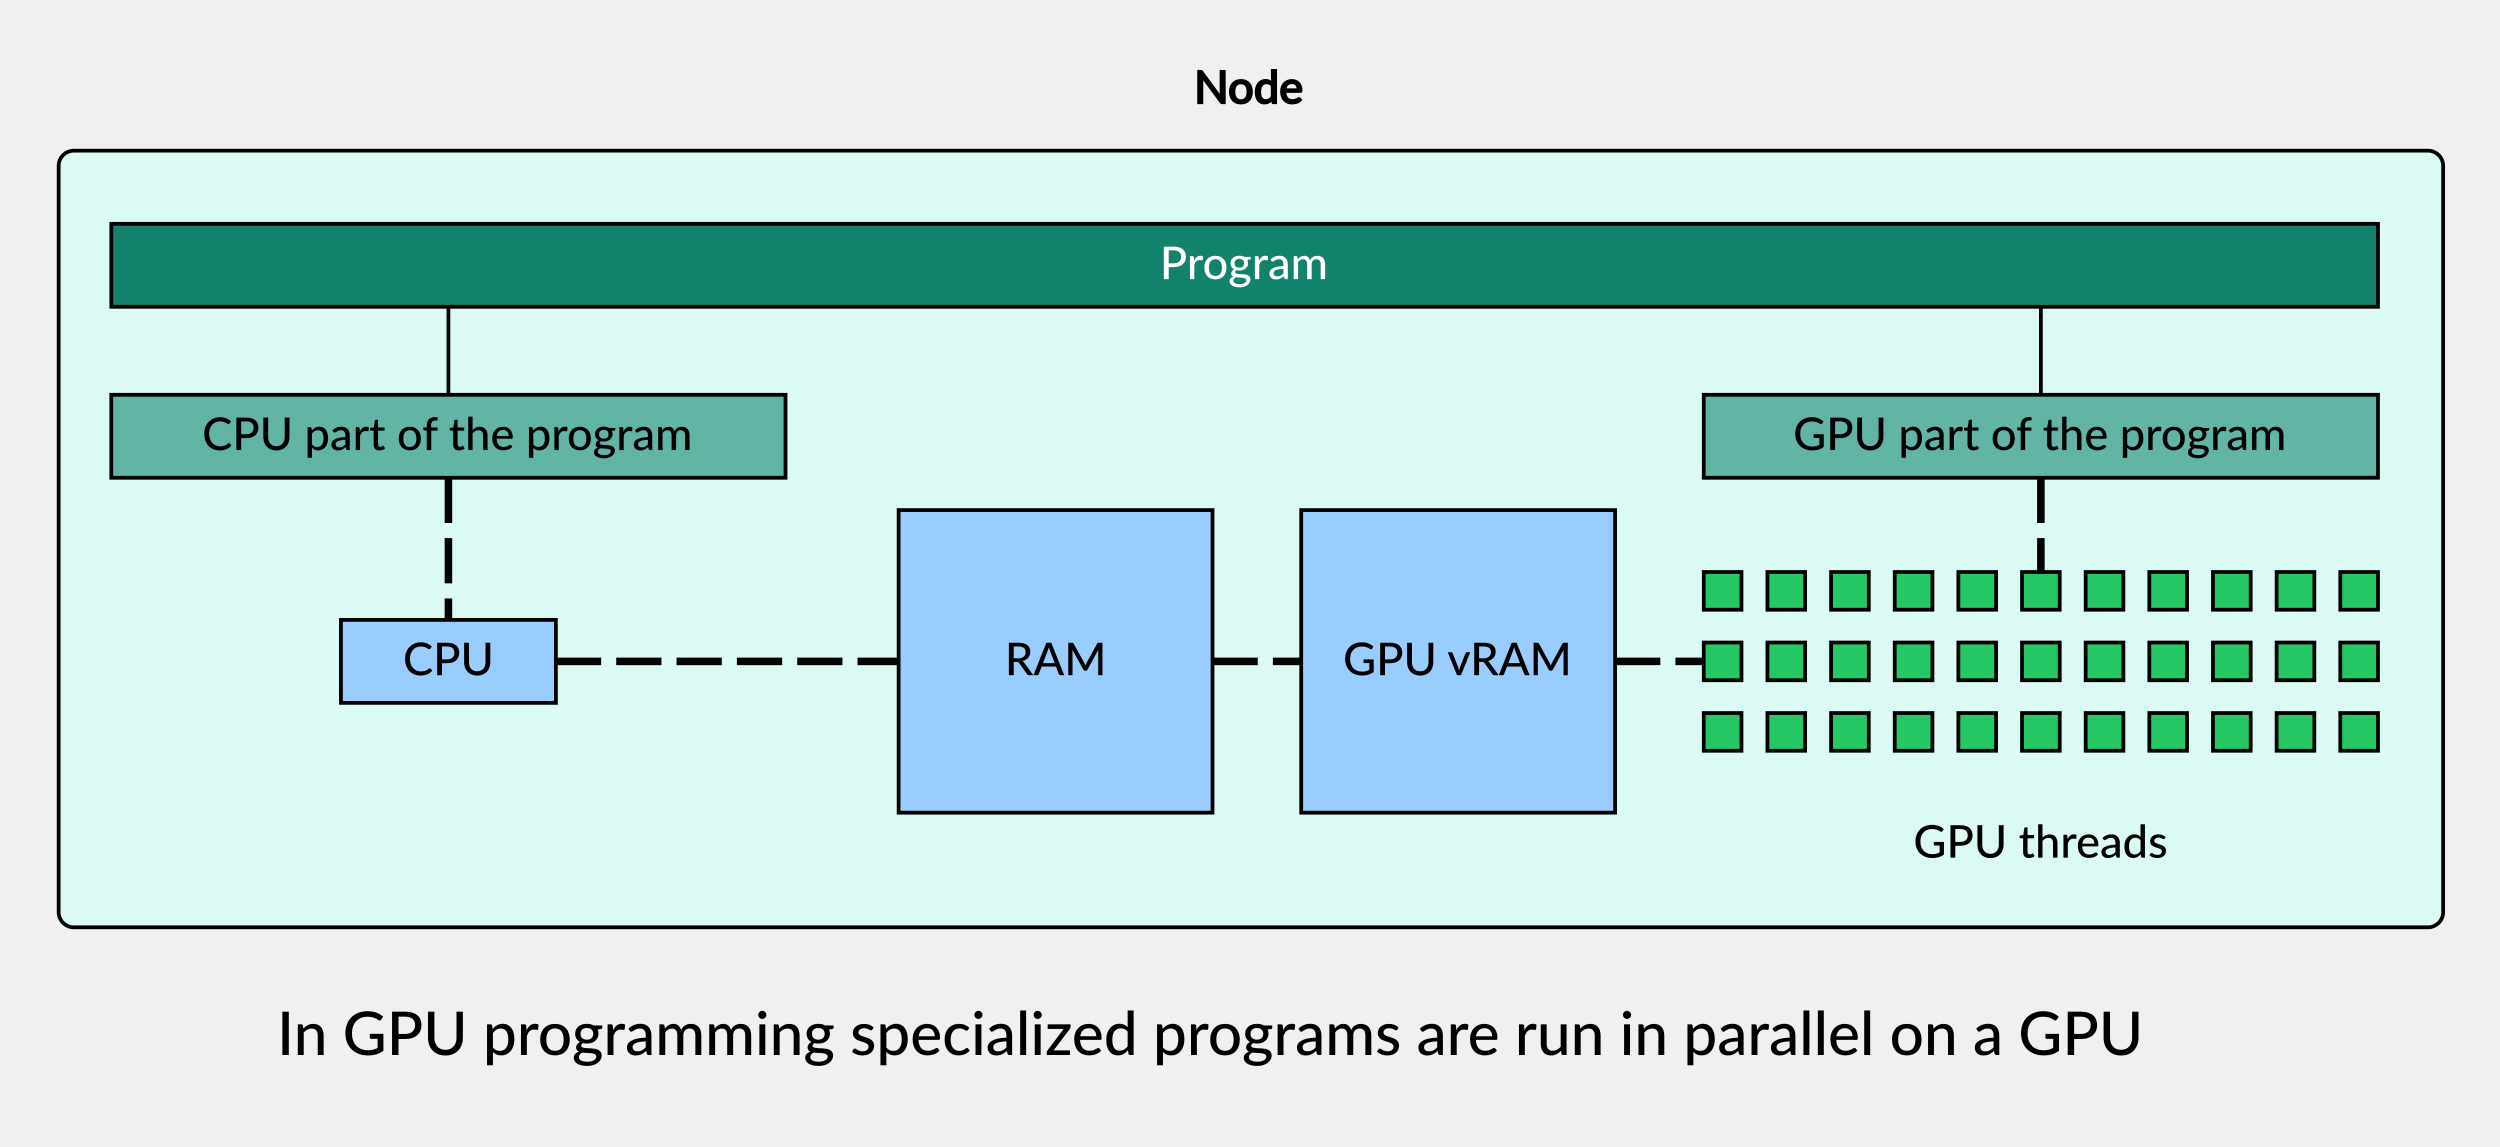
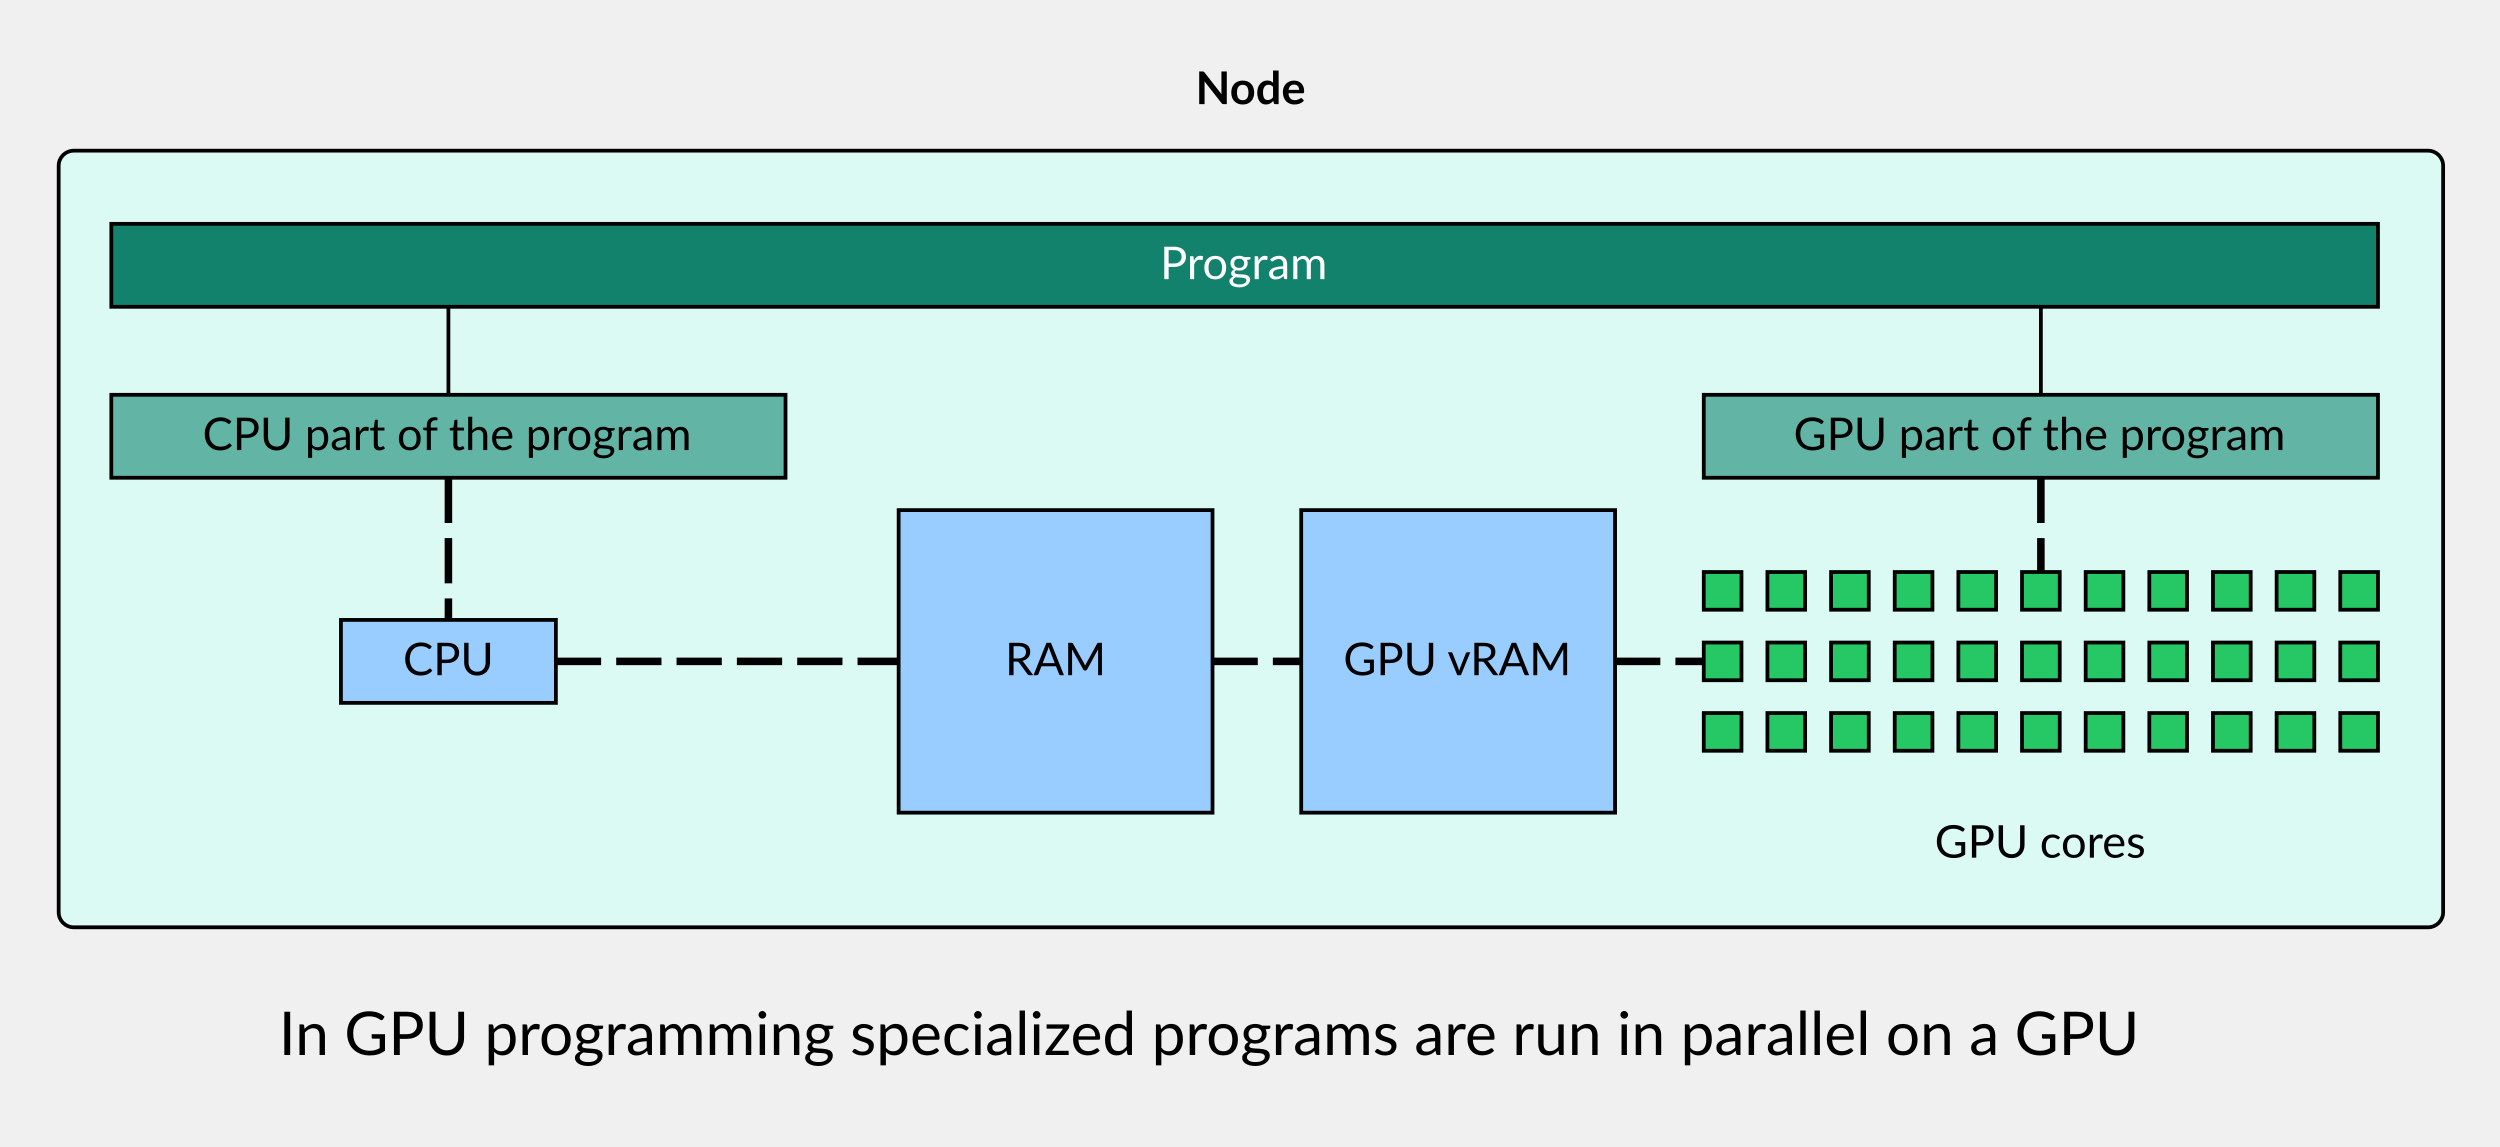
<svg xmlns="http://www.w3.org/2000/svg" fill-opacity="1" color-rendering="auto" color-interpolation="auto" text-rendering="auto" stroke="black" stroke-linecap="square" width="663" stroke-miterlimit="10" shape-rendering="auto" stroke-opacity="1" fill="black" stroke-dasharray="none" font-weight="normal" stroke-width="1" height="304" font-family="'Dialog'" font-style="normal" stroke-linejoin="miter" font-size="12px" stroke-dashoffset="0" image-rendering="auto">
  <defs id="genericDefs" />
  <g>
    <defs id="defs1">
      <clipPath clipPathUnits="userSpaceOnUse" id="clipPath1">
        <path d="M0 0 L663 0 L663 304 L0 304 L0 0 Z" />
      </clipPath>
      <clipPath clipPathUnits="userSpaceOnUse" id="clipPath2">
        <path d="M102 -96 L765 -96 L765 208 L102 208 L102 -96 Z" />
      </clipPath>
    </defs>
    <g fill="rgb(219,250,244)" text-rendering="geometricPrecision" shape-rendering="geometricPrecision" transform="matrix(1,0,0,1,-102,96)" stroke="rgb(219,250,244)">
      <rect x="117.56" y="-56.04" clip-path="url(#clipPath2)" width="632.36" rx="4" ry="4" height="205.96" stroke="none" />
    </g>
    <g text-rendering="geometricPrecision" stroke-miterlimit="1.45" shape-rendering="geometricPrecision" transform="matrix(1,0,0,1,-102,96)" stroke-linecap="butt">
      <rect x="117.56" y="-56.04" clip-path="url(#clipPath2)" fill="none" width="632.36" rx="4" ry="4" height="205.96" />
-       <text x="418.449" y="-68.38" clip-path="url(#clipPath2)" font-family="'Lato Medium'" stroke="none" font-weight="bold" xml:space="preserve">Node</text>
+       <text x="419.061" y="-68.38" clip-path="url(#clipPath2)" font-family="'Lato'" stroke="none" font-weight="bold" xml:space="preserve">Node</text>
    </g>
    <g fill="rgb(153,204,255)" text-rendering="geometricPrecision" shape-rendering="geometricPrecision" transform="matrix(1,0,0,1,-102,96)" stroke="rgb(153,204,255)">
      <rect x="192.42" width="57" height="22" y="68.4" clip-path="url(#clipPath2)" stroke="none" />
    </g>
    <g text-rendering="geometricPrecision" stroke-miterlimit="1.45" shape-rendering="geometricPrecision" transform="matrix(1,0,0,1,-102,96)" stroke-linecap="butt">
      <rect fill="none" x="192.42" width="57" height="22" y="68.4" clip-path="url(#clipPath2)" />
-       <text x="208.875" xml:space="preserve" y="83.06" clip-path="url(#clipPath2)" font-family="'Lato Medium'" stroke="none">CPU</text>
-       <text x="175.463" font-size="16px" y="183.78" clip-path="url(#clipPath2)" font-family="'Lato Medium'" stroke="none" xml:space="preserve">In GPU programming specialized programs are run in parallel on a GPU</text>
+       <text x="208.896" xml:space="preserve" y="83.06" clip-path="url(#clipPath2)" font-family="'Lato'" stroke="none">CPU</text>
+       <text x="175.939" font-size="16px" y="183.78" clip-path="url(#clipPath2)" font-family="'Lato'" stroke="none" xml:space="preserve">In GPU programming specialized programs are run in parallel on a GPU</text>
    </g>
    <g fill="rgb(98,180,164)" text-rendering="geometricPrecision" shape-rendering="geometricPrecision" transform="matrix(1,0,0,1,-102,96)" stroke="rgb(98,180,164)">
      <rect x="553.84" width="178.8" height="22" y="8.7" clip-path="url(#clipPath2)" stroke="none" />
    </g>
    <g text-rendering="geometricPrecision" stroke-miterlimit="1.45" shape-rendering="geometricPrecision" transform="matrix(1,0,0,1,-102,96)" stroke-linecap="butt">
      <rect fill="none" x="553.84" width="178.8" height="22" y="8.7" clip-path="url(#clipPath2)" />
-       <text x="577.567" xml:space="preserve" y="23.36" clip-path="url(#clipPath2)" font-family="'Lato Medium'" stroke="none">GPU part of the program</text>
+       <text x="577.675" xml:space="preserve" y="23.36" clip-path="url(#clipPath2)" font-family="'Lato'" stroke="none">GPU part of the program</text>
    </g>
    <g fill="rgb(153,204,255)" text-rendering="geometricPrecision" shape-rendering="geometricPrecision" transform="matrix(1,0,0,1,-102,96)" stroke="rgb(153,204,255)">
      <rect x="447.08" width="83.24" height="80.24" y="39.28" clip-path="url(#clipPath2)" stroke="none" />
    </g>
    <g text-rendering="geometricPrecision" stroke-miterlimit="1.45" shape-rendering="geometricPrecision" transform="matrix(1,0,0,1,-102,96)" stroke-linecap="butt">
      <rect fill="none" x="447.08" width="83.24" height="80.24" y="39.28" clip-path="url(#clipPath2)" />
-       <text x="458.208" xml:space="preserve" y="83.06" clip-path="url(#clipPath2)" font-family="'Lato Medium'" stroke="none">GPU vRAM</text>
+       <text x="458.277" xml:space="preserve" y="83.06" clip-path="url(#clipPath2)" font-family="'Lato'" stroke="none">GPU vRAM</text>
    </g>
    <g fill="rgb(38,199,101)" text-rendering="geometricPrecision" shape-rendering="geometricPrecision" transform="matrix(1,0,0,1,-102,96)" stroke="rgb(38,199,101)">
      <rect x="553.84" width="10" height="10" y="55.7" clip-path="url(#clipPath2)" stroke="none" />
    </g>
    <g text-rendering="geometricPrecision" stroke-miterlimit="1.45" shape-rendering="geometricPrecision" transform="matrix(1,0,0,1,-102,96)" stroke-linecap="butt">
      <rect fill="none" x="553.84" width="10" height="10" y="55.7" clip-path="url(#clipPath2)" />
    </g>
    <g fill="rgb(38,199,101)" text-rendering="geometricPrecision" shape-rendering="geometricPrecision" transform="matrix(1,0,0,1,-102,96)" stroke="rgb(38,199,101)">
      <rect x="570.72" width="10" height="10" y="55.7" clip-path="url(#clipPath2)" stroke="none" />
    </g>
    <g text-rendering="geometricPrecision" stroke-miterlimit="1.45" shape-rendering="geometricPrecision" transform="matrix(1,0,0,1,-102,96)" stroke-linecap="butt">
      <rect fill="none" x="570.72" width="10" height="10" y="55.7" clip-path="url(#clipPath2)" />
    </g>
    <g fill="rgb(38,199,101)" text-rendering="geometricPrecision" shape-rendering="geometricPrecision" transform="matrix(1,0,0,1,-102,96)" stroke="rgb(38,199,101)">
      <rect x="587.6" width="10" height="10" y="55.7" clip-path="url(#clipPath2)" stroke="none" />
    </g>
    <g text-rendering="geometricPrecision" stroke-miterlimit="1.45" shape-rendering="geometricPrecision" transform="matrix(1,0,0,1,-102,96)" stroke-linecap="butt">
      <rect fill="none" x="587.6" width="10" height="10" y="55.7" clip-path="url(#clipPath2)" />
    </g>
    <g fill="rgb(38,199,101)" text-rendering="geometricPrecision" shape-rendering="geometricPrecision" transform="matrix(1,0,0,1,-102,96)" stroke="rgb(38,199,101)">
      <rect x="604.48" width="10" height="10" y="55.7" clip-path="url(#clipPath2)" stroke="none" />
    </g>
    <g text-rendering="geometricPrecision" stroke-miterlimit="1.45" shape-rendering="geometricPrecision" transform="matrix(1,0,0,1,-102,96)" stroke-linecap="butt">
      <rect fill="none" x="604.48" width="10" height="10" y="55.7" clip-path="url(#clipPath2)" />
    </g>
    <g fill="rgb(38,199,101)" text-rendering="geometricPrecision" shape-rendering="geometricPrecision" transform="matrix(1,0,0,1,-102,96)" stroke="rgb(38,199,101)">
      <rect x="621.36" width="10" height="10" y="55.7" clip-path="url(#clipPath2)" stroke="none" />
    </g>
    <g text-rendering="geometricPrecision" stroke-miterlimit="1.45" shape-rendering="geometricPrecision" transform="matrix(1,0,0,1,-102,96)" stroke-linecap="butt">
      <rect fill="none" x="621.36" width="10" height="10" y="55.7" clip-path="url(#clipPath2)" />
    </g>
    <g fill="rgb(38,199,101)" text-rendering="geometricPrecision" shape-rendering="geometricPrecision" transform="matrix(1,0,0,1,-102,96)" stroke="rgb(38,199,101)">
      <rect x="638.24" width="10" height="10" y="55.7" clip-path="url(#clipPath2)" stroke="none" />
    </g>
    <g text-rendering="geometricPrecision" stroke-miterlimit="1.45" shape-rendering="geometricPrecision" transform="matrix(1,0,0,1,-102,96)" stroke-linecap="butt">
      <rect fill="none" x="638.24" width="10" height="10" y="55.7" clip-path="url(#clipPath2)" />
    </g>
    <g fill="rgb(38,199,101)" text-rendering="geometricPrecision" shape-rendering="geometricPrecision" transform="matrix(1,0,0,1,-102,96)" stroke="rgb(38,199,101)">
      <rect x="655.12" width="10" height="10" y="55.7" clip-path="url(#clipPath2)" stroke="none" />
    </g>
    <g text-rendering="geometricPrecision" stroke-miterlimit="1.45" shape-rendering="geometricPrecision" transform="matrix(1,0,0,1,-102,96)" stroke-linecap="butt">
      <rect fill="none" x="655.12" width="10" height="10" y="55.7" clip-path="url(#clipPath2)" />
    </g>
    <g fill="rgb(38,199,101)" text-rendering="geometricPrecision" shape-rendering="geometricPrecision" transform="matrix(1,0,0,1,-102,96)" stroke="rgb(38,199,101)">
      <rect x="672" width="10" height="10" y="55.7" clip-path="url(#clipPath2)" stroke="none" />
    </g>
    <g text-rendering="geometricPrecision" stroke-miterlimit="1.45" shape-rendering="geometricPrecision" transform="matrix(1,0,0,1,-102,96)" stroke-linecap="butt">
      <rect fill="none" x="672" width="10" height="10" y="55.7" clip-path="url(#clipPath2)" />
    </g>
    <g fill="rgb(38,199,101)" text-rendering="geometricPrecision" shape-rendering="geometricPrecision" transform="matrix(1,0,0,1,-102,96)" stroke="rgb(38,199,101)">
      <rect x="688.88" width="10" height="10" y="55.7" clip-path="url(#clipPath2)" stroke="none" />
    </g>
    <g text-rendering="geometricPrecision" stroke-miterlimit="1.45" shape-rendering="geometricPrecision" transform="matrix(1,0,0,1,-102,96)" stroke-linecap="butt">
      <rect fill="none" x="688.88" width="10" height="10" y="55.7" clip-path="url(#clipPath2)" />
    </g>
    <g fill="rgb(38,199,101)" text-rendering="geometricPrecision" shape-rendering="geometricPrecision" transform="matrix(1,0,0,1,-102,96)" stroke="rgb(38,199,101)">
      <rect x="705.76" width="10" height="10" y="55.7" clip-path="url(#clipPath2)" stroke="none" />
    </g>
    <g text-rendering="geometricPrecision" stroke-miterlimit="1.45" shape-rendering="geometricPrecision" transform="matrix(1,0,0,1,-102,96)" stroke-linecap="butt">
      <rect fill="none" x="705.76" width="10" height="10" y="55.7" clip-path="url(#clipPath2)" />
    </g>
    <g fill="rgb(38,199,101)" text-rendering="geometricPrecision" shape-rendering="geometricPrecision" transform="matrix(1,0,0,1,-102,96)" stroke="rgb(38,199,101)">
      <rect x="553.84" width="10" height="10" y="74.4" clip-path="url(#clipPath2)" stroke="none" />
    </g>
    <g text-rendering="geometricPrecision" stroke-miterlimit="1.45" shape-rendering="geometricPrecision" transform="matrix(1,0,0,1,-102,96)" stroke-linecap="butt">
      <rect fill="none" x="553.84" width="10" height="10" y="74.4" clip-path="url(#clipPath2)" />
    </g>
    <g fill="rgb(38,199,101)" text-rendering="geometricPrecision" shape-rendering="geometricPrecision" transform="matrix(1,0,0,1,-102,96)" stroke="rgb(38,199,101)">
      <rect x="570.72" width="10" height="10" y="74.4" clip-path="url(#clipPath2)" stroke="none" />
    </g>
    <g text-rendering="geometricPrecision" stroke-miterlimit="1.45" shape-rendering="geometricPrecision" transform="matrix(1,0,0,1,-102,96)" stroke-linecap="butt">
      <rect fill="none" x="570.72" width="10" height="10" y="74.4" clip-path="url(#clipPath2)" />
    </g>
    <g fill="rgb(38,199,101)" text-rendering="geometricPrecision" shape-rendering="geometricPrecision" transform="matrix(1,0,0,1,-102,96)" stroke="rgb(38,199,101)">
      <rect x="587.6" width="10" height="10" y="74.4" clip-path="url(#clipPath2)" stroke="none" />
    </g>
    <g text-rendering="geometricPrecision" stroke-miterlimit="1.45" shape-rendering="geometricPrecision" transform="matrix(1,0,0,1,-102,96)" stroke-linecap="butt">
      <rect fill="none" x="587.6" width="10" height="10" y="74.4" clip-path="url(#clipPath2)" />
    </g>
    <g fill="rgb(38,199,101)" text-rendering="geometricPrecision" shape-rendering="geometricPrecision" transform="matrix(1,0,0,1,-102,96)" stroke="rgb(38,199,101)">
      <rect x="604.48" width="10" height="10" y="74.4" clip-path="url(#clipPath2)" stroke="none" />
    </g>
    <g text-rendering="geometricPrecision" stroke-miterlimit="1.45" shape-rendering="geometricPrecision" transform="matrix(1,0,0,1,-102,96)" stroke-linecap="butt">
      <rect fill="none" x="604.48" width="10" height="10" y="74.4" clip-path="url(#clipPath2)" />
    </g>
    <g fill="rgb(38,199,101)" text-rendering="geometricPrecision" shape-rendering="geometricPrecision" transform="matrix(1,0,0,1,-102,96)" stroke="rgb(38,199,101)">
      <rect x="621.36" width="10" height="10" y="74.4" clip-path="url(#clipPath2)" stroke="none" />
    </g>
    <g text-rendering="geometricPrecision" stroke-miterlimit="1.45" shape-rendering="geometricPrecision" transform="matrix(1,0,0,1,-102,96)" stroke-linecap="butt">
      <rect fill="none" x="621.36" width="10" height="10" y="74.4" clip-path="url(#clipPath2)" />
    </g>
    <g fill="rgb(38,199,101)" text-rendering="geometricPrecision" shape-rendering="geometricPrecision" transform="matrix(1,0,0,1,-102,96)" stroke="rgb(38,199,101)">
      <rect x="638.24" width="10" height="10" y="74.4" clip-path="url(#clipPath2)" stroke="none" />
    </g>
    <g text-rendering="geometricPrecision" stroke-miterlimit="1.45" shape-rendering="geometricPrecision" transform="matrix(1,0,0,1,-102,96)" stroke-linecap="butt">
      <rect fill="none" x="638.24" width="10" height="10" y="74.4" clip-path="url(#clipPath2)" />
    </g>
    <g fill="rgb(38,199,101)" text-rendering="geometricPrecision" shape-rendering="geometricPrecision" transform="matrix(1,0,0,1,-102,96)" stroke="rgb(38,199,101)">
      <rect x="655.12" width="10" height="10" y="74.4" clip-path="url(#clipPath2)" stroke="none" />
    </g>
    <g text-rendering="geometricPrecision" stroke-miterlimit="1.45" shape-rendering="geometricPrecision" transform="matrix(1,0,0,1,-102,96)" stroke-linecap="butt">
      <rect fill="none" x="655.12" width="10" height="10" y="74.4" clip-path="url(#clipPath2)" />
    </g>
    <g fill="rgb(38,199,101)" text-rendering="geometricPrecision" shape-rendering="geometricPrecision" transform="matrix(1,0,0,1,-102,96)" stroke="rgb(38,199,101)">
      <rect x="722.64" width="10" height="10" y="55.7" clip-path="url(#clipPath2)" stroke="none" />
    </g>
    <g text-rendering="geometricPrecision" stroke-miterlimit="1.45" shape-rendering="geometricPrecision" transform="matrix(1,0,0,1,-102,96)" stroke-linecap="butt">
      <rect fill="none" x="722.64" width="10" height="10" y="55.7" clip-path="url(#clipPath2)" />
    </g>
    <g fill="rgb(38,199,101)" text-rendering="geometricPrecision" shape-rendering="geometricPrecision" transform="matrix(1,0,0,1,-102,96)" stroke="rgb(38,199,101)">
      <rect x="672" width="10" height="10" y="74.4" clip-path="url(#clipPath2)" stroke="none" />
    </g>
    <g text-rendering="geometricPrecision" stroke-miterlimit="1.45" shape-rendering="geometricPrecision" transform="matrix(1,0,0,1,-102,96)" stroke-linecap="butt">
      <rect fill="none" x="672" width="10" height="10" y="74.4" clip-path="url(#clipPath2)" />
    </g>
    <g fill="rgb(38,199,101)" text-rendering="geometricPrecision" shape-rendering="geometricPrecision" transform="matrix(1,0,0,1,-102,96)" stroke="rgb(38,199,101)">
      <rect x="688.88" width="10" height="10" y="74.4" clip-path="url(#clipPath2)" stroke="none" />
    </g>
    <g text-rendering="geometricPrecision" stroke-miterlimit="1.45" shape-rendering="geometricPrecision" transform="matrix(1,0,0,1,-102,96)" stroke-linecap="butt">
      <rect fill="none" x="688.88" width="10" height="10" y="74.4" clip-path="url(#clipPath2)" />
    </g>
    <g fill="rgb(38,199,101)" text-rendering="geometricPrecision" shape-rendering="geometricPrecision" transform="matrix(1,0,0,1,-102,96)" stroke="rgb(38,199,101)">
      <rect x="705.76" width="10" height="10" y="74.4" clip-path="url(#clipPath2)" stroke="none" />
    </g>
    <g text-rendering="geometricPrecision" stroke-miterlimit="1.45" shape-rendering="geometricPrecision" transform="matrix(1,0,0,1,-102,96)" stroke-linecap="butt">
      <rect fill="none" x="705.76" width="10" height="10" y="74.4" clip-path="url(#clipPath2)" />
    </g>
    <g fill="rgb(38,199,101)" text-rendering="geometricPrecision" shape-rendering="geometricPrecision" transform="matrix(1,0,0,1,-102,96)" stroke="rgb(38,199,101)">
      <rect x="722.64" width="10" height="10" y="74.4" clip-path="url(#clipPath2)" stroke="none" />
    </g>
    <g text-rendering="geometricPrecision" stroke-miterlimit="1.45" shape-rendering="geometricPrecision" transform="matrix(1,0,0,1,-102,96)" stroke-linecap="butt">
      <rect fill="none" x="722.64" width="10" height="10" y="74.4" clip-path="url(#clipPath2)" />
    </g>
    <g fill="rgb(98,180,164)" text-rendering="geometricPrecision" shape-rendering="geometricPrecision" transform="matrix(1,0,0,1,-102,96)" stroke="rgb(98,180,164)">
      <rect x="131.52" width="178.8" height="22" y="8.7" clip-path="url(#clipPath2)" stroke="none" />
    </g>
    <g text-rendering="geometricPrecision" stroke-miterlimit="1.45" shape-rendering="geometricPrecision" transform="matrix(1,0,0,1,-102,96)" stroke-linecap="butt">
      <rect fill="none" x="131.52" width="178.8" height="22" y="8.7" clip-path="url(#clipPath2)" />
-       <text x="155.621" xml:space="preserve" y="23.36" clip-path="url(#clipPath2)" font-family="'Lato Medium'" stroke="none">CPU part of the program</text>
+       <text x="155.73" xml:space="preserve" y="23.36" clip-path="url(#clipPath2)" font-family="'Lato'" stroke="none">CPU part of the program</text>
    </g>
    <g fill="rgb(38,199,101)" text-rendering="geometricPrecision" shape-rendering="geometricPrecision" transform="matrix(1,0,0,1,-102,96)" stroke="rgb(38,199,101)">
      <rect x="553.84" width="10" height="10" y="93.1" clip-path="url(#clipPath2)" stroke="none" />
    </g>
    <g text-rendering="geometricPrecision" stroke-miterlimit="1.45" shape-rendering="geometricPrecision" transform="matrix(1,0,0,1,-102,96)" stroke-linecap="butt">
      <rect fill="none" x="553.84" width="10" height="10" y="93.1" clip-path="url(#clipPath2)" />
    </g>
    <g fill="rgb(38,199,101)" text-rendering="geometricPrecision" shape-rendering="geometricPrecision" transform="matrix(1,0,0,1,-102,96)" stroke="rgb(38,199,101)">
      <rect x="570.72" width="10" height="10" y="93.1" clip-path="url(#clipPath2)" stroke="none" />
    </g>
    <g text-rendering="geometricPrecision" stroke-miterlimit="1.45" shape-rendering="geometricPrecision" transform="matrix(1,0,0,1,-102,96)" stroke-linecap="butt">
      <rect fill="none" x="570.72" width="10" height="10" y="93.1" clip-path="url(#clipPath2)" />
    </g>
    <g fill="rgb(38,199,101)" text-rendering="geometricPrecision" shape-rendering="geometricPrecision" transform="matrix(1,0,0,1,-102,96)" stroke="rgb(38,199,101)">
      <rect x="587.6" width="10" height="10" y="93.1" clip-path="url(#clipPath2)" stroke="none" />
    </g>
    <g text-rendering="geometricPrecision" stroke-miterlimit="1.45" shape-rendering="geometricPrecision" transform="matrix(1,0,0,1,-102,96)" stroke-linecap="butt">
      <rect fill="none" x="587.6" width="10" height="10" y="93.1" clip-path="url(#clipPath2)" />
    </g>
    <g fill="rgb(38,199,101)" text-rendering="geometricPrecision" shape-rendering="geometricPrecision" transform="matrix(1,0,0,1,-102,96)" stroke="rgb(38,199,101)">
      <rect x="604.48" width="10" height="10" y="93.1" clip-path="url(#clipPath2)" stroke="none" />
    </g>
    <g text-rendering="geometricPrecision" stroke-miterlimit="1.45" shape-rendering="geometricPrecision" transform="matrix(1,0,0,1,-102,96)" stroke-linecap="butt">
      <rect fill="none" x="604.48" width="10" height="10" y="93.1" clip-path="url(#clipPath2)" />
    </g>
    <g fill="rgb(38,199,101)" text-rendering="geometricPrecision" shape-rendering="geometricPrecision" transform="matrix(1,0,0,1,-102,96)" stroke="rgb(38,199,101)">
      <rect x="621.36" width="10" height="10" y="93.1" clip-path="url(#clipPath2)" stroke="none" />
    </g>
    <g text-rendering="geometricPrecision" stroke-miterlimit="1.45" shape-rendering="geometricPrecision" transform="matrix(1,0,0,1,-102,96)" stroke-linecap="butt">
      <rect fill="none" x="621.36" width="10" height="10" y="93.1" clip-path="url(#clipPath2)" />
    </g>
    <g fill="rgb(38,199,101)" text-rendering="geometricPrecision" shape-rendering="geometricPrecision" transform="matrix(1,0,0,1,-102,96)" stroke="rgb(38,199,101)">
      <rect x="638.24" width="10" height="10" y="93.1" clip-path="url(#clipPath2)" stroke="none" />
    </g>
    <g text-rendering="geometricPrecision" stroke-miterlimit="1.45" shape-rendering="geometricPrecision" transform="matrix(1,0,0,1,-102,96)" stroke-linecap="butt">
      <rect fill="none" x="638.24" width="10" height="10" y="93.1" clip-path="url(#clipPath2)" />
    </g>
    <g fill="rgb(38,199,101)" text-rendering="geometricPrecision" shape-rendering="geometricPrecision" transform="matrix(1,0,0,1,-102,96)" stroke="rgb(38,199,101)">
      <rect x="655.12" width="10" height="10" y="93.1" clip-path="url(#clipPath2)" stroke="none" />
    </g>
    <g text-rendering="geometricPrecision" stroke-miterlimit="1.45" shape-rendering="geometricPrecision" transform="matrix(1,0,0,1,-102,96)" stroke-linecap="butt">
      <rect fill="none" x="655.12" width="10" height="10" y="93.1" clip-path="url(#clipPath2)" />
    </g>
    <g fill="rgb(38,199,101)" text-rendering="geometricPrecision" shape-rendering="geometricPrecision" transform="matrix(1,0,0,1,-102,96)" stroke="rgb(38,199,101)">
      <rect x="672" width="10" height="10" y="93.1" clip-path="url(#clipPath2)" stroke="none" />
    </g>
    <g text-rendering="geometricPrecision" stroke-miterlimit="1.45" shape-rendering="geometricPrecision" transform="matrix(1,0,0,1,-102,96)" stroke-linecap="butt">
      <rect fill="none" x="672" width="10" height="10" y="93.1" clip-path="url(#clipPath2)" />
    </g>
    <g fill="rgb(38,199,101)" text-rendering="geometricPrecision" shape-rendering="geometricPrecision" transform="matrix(1,0,0,1,-102,96)" stroke="rgb(38,199,101)">
      <rect x="688.88" width="10" height="10" y="93.1" clip-path="url(#clipPath2)" stroke="none" />
    </g>
    <g text-rendering="geometricPrecision" stroke-miterlimit="1.45" shape-rendering="geometricPrecision" transform="matrix(1,0,0,1,-102,96)" stroke-linecap="butt">
      <rect fill="none" x="688.88" width="10" height="10" y="93.1" clip-path="url(#clipPath2)" />
    </g>
    <g fill="rgb(38,199,101)" text-rendering="geometricPrecision" shape-rendering="geometricPrecision" transform="matrix(1,0,0,1,-102,96)" stroke="rgb(38,199,101)">
      <rect x="705.76" width="10" height="10" y="93.1" clip-path="url(#clipPath2)" stroke="none" />
    </g>
    <g text-rendering="geometricPrecision" stroke-miterlimit="1.45" shape-rendering="geometricPrecision" transform="matrix(1,0,0,1,-102,96)" stroke-linecap="butt">
      <rect fill="none" x="705.76" width="10" height="10" y="93.1" clip-path="url(#clipPath2)" />
    </g>
    <g fill="rgb(38,199,101)" text-rendering="geometricPrecision" shape-rendering="geometricPrecision" transform="matrix(1,0,0,1,-102,96)" stroke="rgb(38,199,101)">
      <rect x="722.64" width="10" height="10" y="93.1" clip-path="url(#clipPath2)" stroke="none" />
    </g>
    <g text-rendering="geometricPrecision" stroke-miterlimit="1.45" shape-rendering="geometricPrecision" transform="matrix(1,0,0,1,-102,96)" stroke-linecap="butt">
      <rect fill="none" x="722.64" width="10" height="10" y="93.1" clip-path="url(#clipPath2)" />
    </g>
    <g fill="rgb(153,204,255)" text-rendering="geometricPrecision" shape-rendering="geometricPrecision" transform="matrix(1,0,0,1,-102,96)" stroke="rgb(153,204,255)">
      <rect x="340.32" width="83.24" height="80.24" y="39.28" clip-path="url(#clipPath2)" stroke="none" />
    </g>
    <g text-rendering="geometricPrecision" stroke-miterlimit="1.45" shape-rendering="geometricPrecision" transform="matrix(1,0,0,1,-102,96)" stroke-linecap="butt">
      <rect fill="none" x="340.32" width="83.24" height="80.24" y="39.28" clip-path="url(#clipPath2)" />
-       <text x="368.497" xml:space="preserve" y="83.06" clip-path="url(#clipPath2)" font-family="'Lato Medium'" stroke="none">RAM</text>
-       <text x="609.448" xml:space="preserve" y="131.46" clip-path="url(#clipPath2)" font-family="'Lato Medium'" stroke="none">GPU threads</text>
+       <text x="368.548" xml:space="preserve" y="83.06" clip-path="url(#clipPath2)" font-family="'Lato'" stroke="none">RAM</text>
+       <text x="615.088" xml:space="preserve" y="131.46" clip-path="url(#clipPath2)" font-family="'Lato'" stroke="none">GPU cores</text>
    </g>
    <g fill="rgb(18,130,108)" text-rendering="geometricPrecision" shape-rendering="geometricPrecision" transform="matrix(1,0,0,1,-102,96)" stroke="rgb(18,130,108)">
      <rect x="131.52" width="601.12" height="22" y="-36.64" clip-path="url(#clipPath2)" stroke="none" />
    </g>
    <g text-rendering="geometricPrecision" stroke-miterlimit="1.45" shape-rendering="geometricPrecision" transform="matrix(1,0,0,1,-102,96)" stroke-linecap="butt">
      <rect fill="none" x="131.52" width="601.12" height="22" y="-36.64" clip-path="url(#clipPath2)" />
-       <text x="409.592" y="-21.98" clip-path="url(#clipPath2)" fill="white" font-family="'Lato Medium'" stroke="none" xml:space="preserve">Program</text>
+       <text x="409.67" y="-21.98" clip-path="url(#clipPath2)" fill="white" font-family="'Lato'" stroke="none" xml:space="preserve">Program</text>
      <path fill="none" stroke-dasharray="12,4" d="M643.24 30.7 L643.24 55.7" stroke-width="2" clip-path="url(#clipPath2)" />
      <path fill="none" stroke-dasharray="12,4" d="M530.32 79.4 L553.84 79.4" stroke-width="2" clip-path="url(#clipPath2)" />
      <path fill="none" stroke-dasharray="12,4" d="M220.92 30.7 L220.92 68.4" stroke-width="2" clip-path="url(#clipPath2)" />
      <path fill="none" stroke-dasharray="12,4" d="M249.42 79.4 L340.32 79.4" stroke-width="2" clip-path="url(#clipPath2)" />
      <path fill="none" stroke-dasharray="12,4" d="M423.56 79.4 L447.08 79.4" stroke-width="2" clip-path="url(#clipPath2)" />
      <path fill="none" d="M220.92 -14.648 L220.92 8.7" clip-path="url(#clipPath2)" />
      <path fill="none" d="M643.24 -14.661 L643.24 8.7" clip-path="url(#clipPath2)" />
    </g>
  </g>
</svg>
